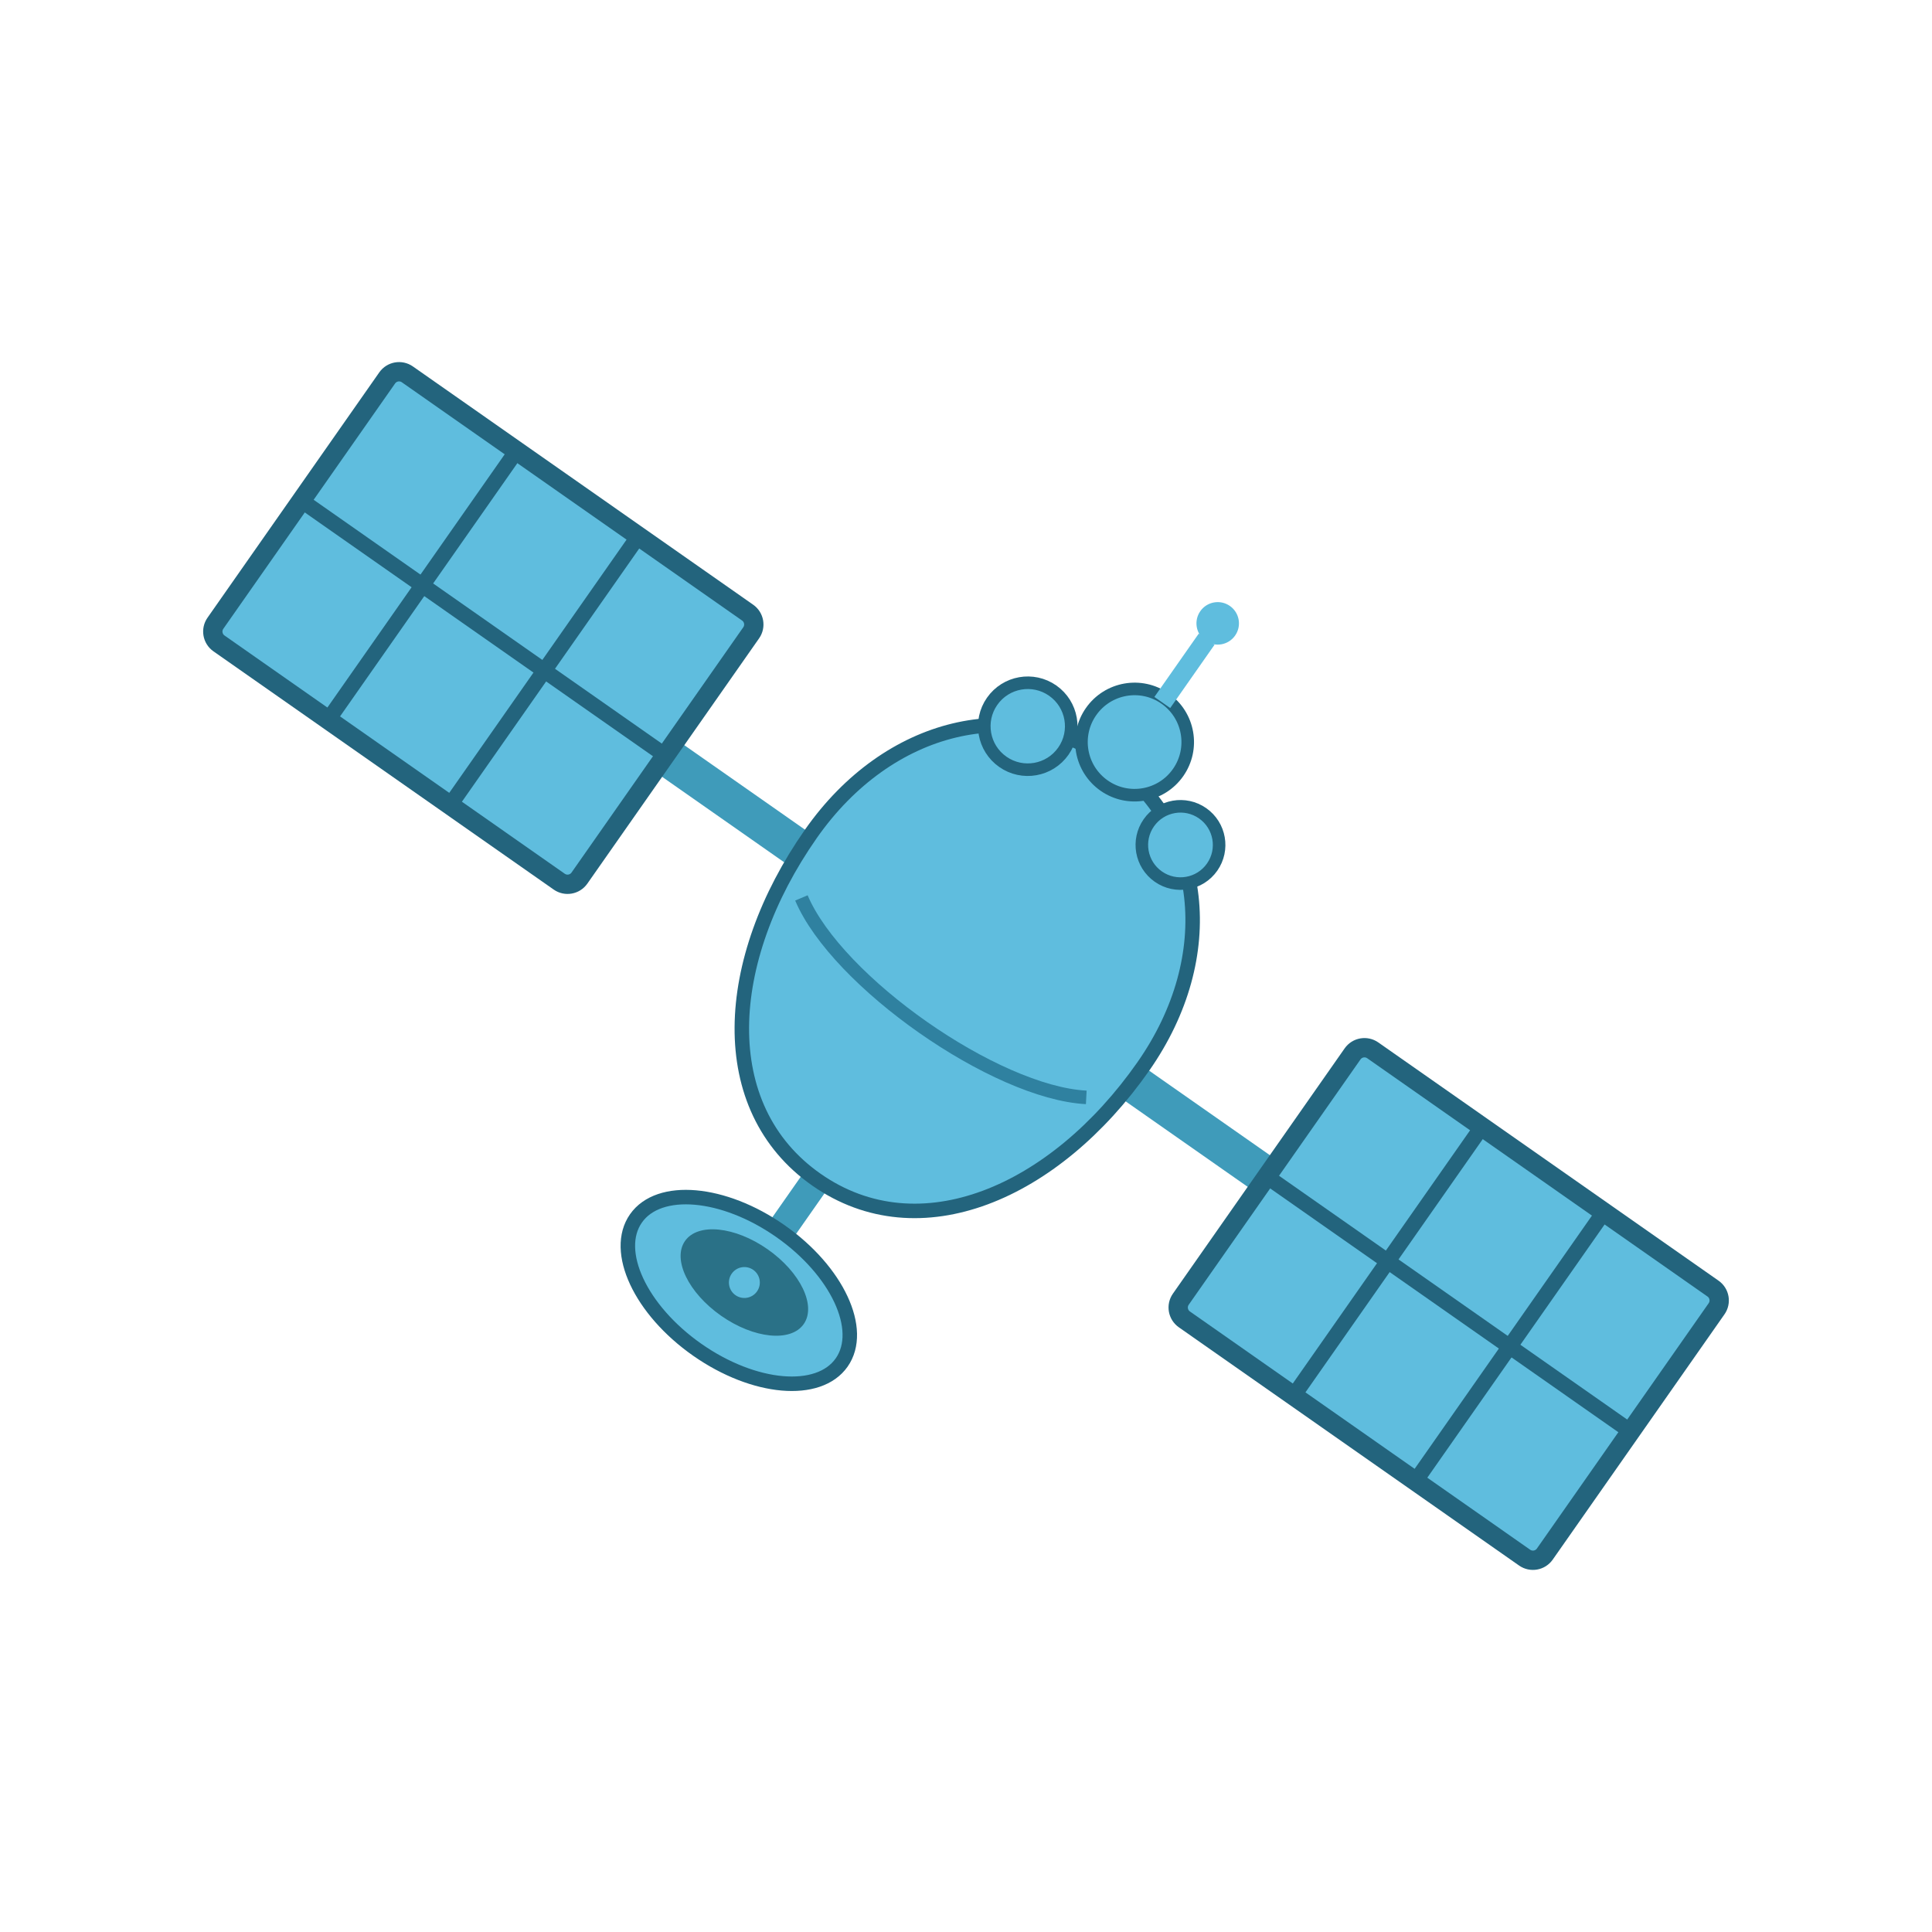
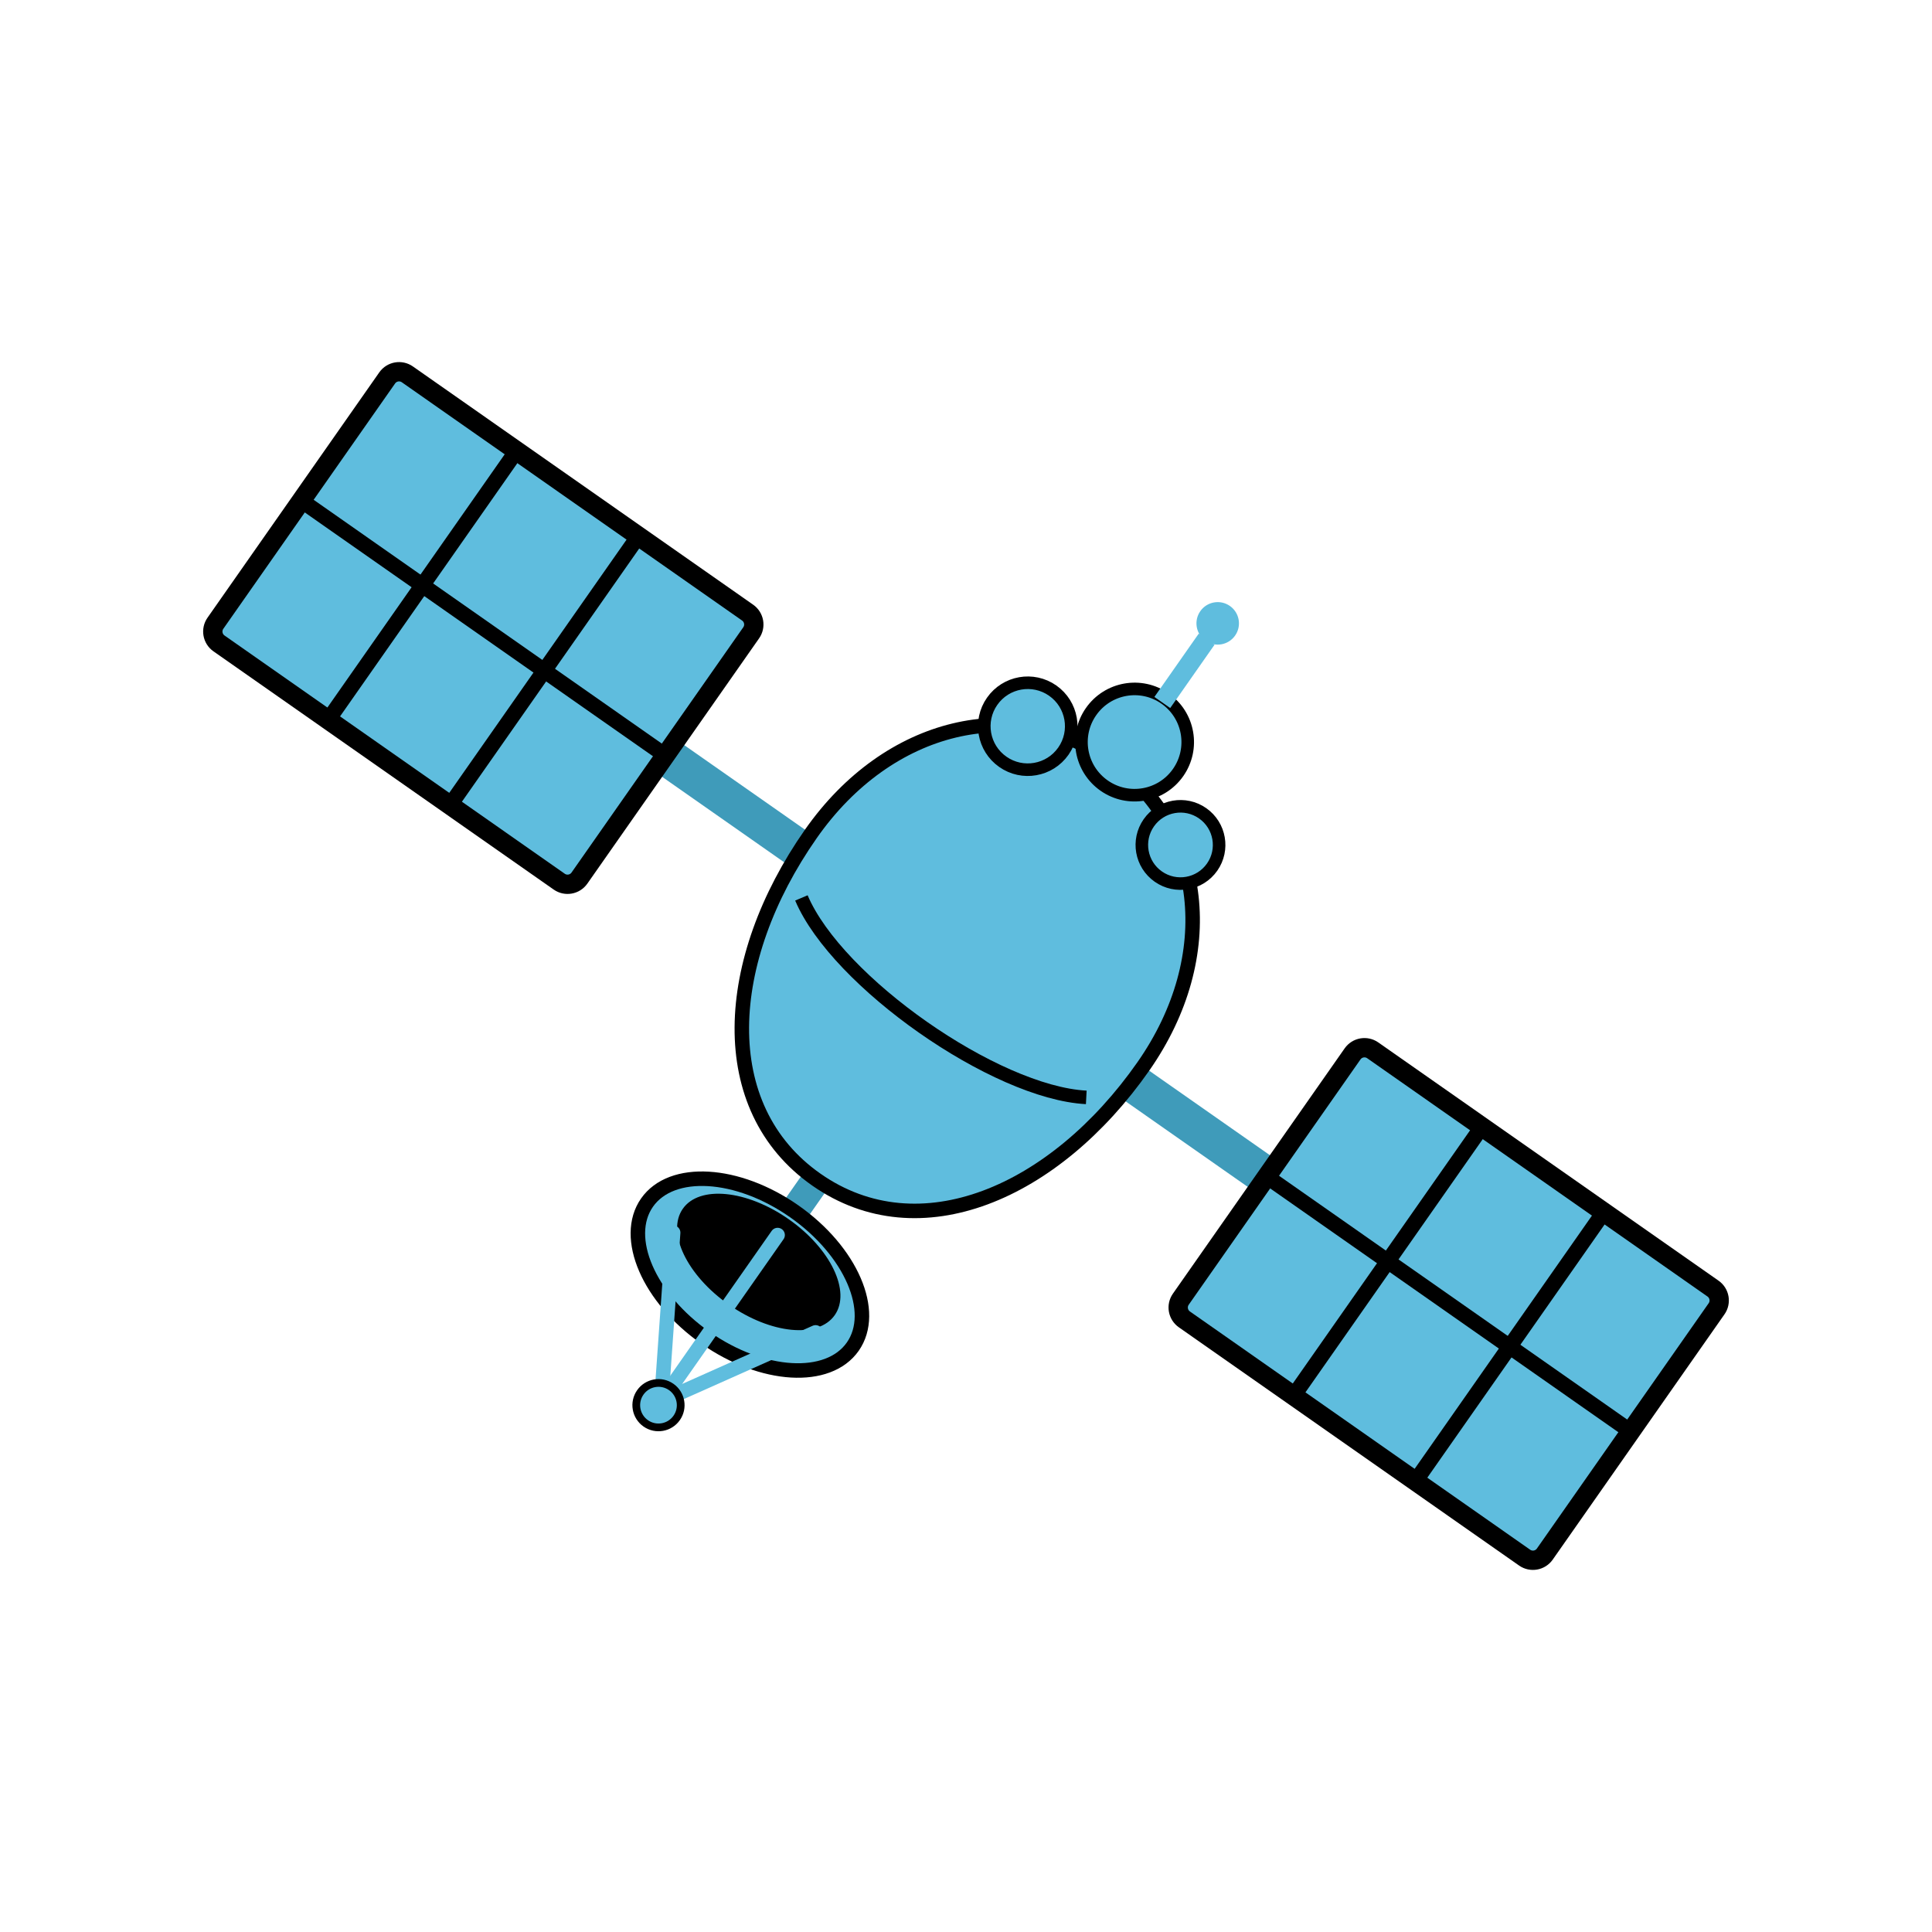
<svg xmlns="http://www.w3.org/2000/svg" viewBox="0 0 200 200" width="200" height="200">
  <g transform="rotate(35 100 100)">
    <rect x="60" y="98" width="22" height="4" rx="1" fill="#3f9bba" />
    <rect x="118" y="98" width="22" height="4" rx="1" fill="#3f9bba" />
-     <rect x="16" y="83" width="46" height="34" rx="1.5" fill="#5fbdde" stroke="#23647d" stroke-width="2" />
-     <g stroke="#23647d" stroke-width="1.6">
+     <rect x="16" y="83" width="46" height="34" rx="1.5" fill="#5fbdde" stroke="#000" stroke-width="2" />
+     <g stroke="#000" stroke-width="1.6">
      <line x1="31.3" y1="83" x2="31.3" y2="117" />
      <line x1="46.7" y1="83" x2="46.7" y2="117" />
      <line x1="16" y1="100" x2="62" y2="100" />
    </g>
-     <rect x="138" y="83" width="46" height="34" rx="1.5" fill="#5fbdde" stroke="#23647d" stroke-width="2" />
-     <g stroke="#23647d" stroke-width="1.6">
+     <rect x="138" y="83" width="46" height="34" rx="1.5" fill="#5fbdde" stroke="#000" stroke-width="2" />
+     <g stroke="#000" stroke-width="1.6">
      <line x1="153.3" y1="83" x2="153.3" y2="117" />
      <line x1="168.7" y1="83" x2="168.7" y2="117" />
      <line x1="138" y1="100" x2="184" y2="100" />
    </g>
-     <rect x="98.5" y="120" width="3" height="13" fill="#3f9bba" />
-     <ellipse cx="100" cy="141" rx="13" ry="7.5" fill="#5fbdde" stroke="#23647d" stroke-width="1.5" />
-     <ellipse cx="100" cy="140" rx="7.5" ry="4.2" fill="#2a7187" />
-     <circle cx="100" cy="140" r="1.6" fill="#5fbdde" />
-     <path d="M100,74              C112,74 121,84 121,98              C121,114 113,127 100,127              C87,127 79,114 79,98              C79,84 88,74 100,74 Z" fill="#5fbdde" stroke="#23647d" stroke-width="1.5" />
-     <path d="M82,104 C90,109 110,109 118,104" fill="none" stroke="#2f81a0" stroke-width="1.4" />
-     <circle cx="91" cy="76" r="4.5" fill="#5fbdde" stroke="#23647d" stroke-width="1.3" />
-     <circle cx="101" cy="71" r="5.5" fill="#5fbdde" stroke="#23647d" stroke-width="1.3" />
-     <circle cx="111" cy="77" r="4" fill="#5fbdde" stroke="#23647d" stroke-width="1.3" />
+     <rect x="98.5" y="121" width="3" height="11" fill="#3f9bba" />
+     <ellipse cx="100" cy="139" rx="13" ry="8" fill="#5fbdde" stroke="#000" stroke-width="1.5" />
+     <ellipse cx="100" cy="137.4" rx="9.6" ry="5.4" fill="#000" />
+     <g stroke="#5fbdde" stroke-width="1.5" stroke-linecap="round">
+       <line x1="91" y1="140" x2="100" y2="155" />
+       <line x1="109" y1="140" x2="100" y2="155" />
+       <line x1="100" y1="134" x2="100" y2="155" />
+     </g>
+     <circle cx="100" cy="155.5" r="2.3" fill="#5fbdde" stroke="#000" stroke-width="0.8" />
+     <path d="M100,74              C112,74 121,84 121,98              C121,114 113,127 100,127              C87,127 79,114 79,98              C79,84 88,74 100,74 Z" fill="#5fbdde" stroke="#000" stroke-width="1.5" />
+     <path d="M82,104 C90,109 110,109 118,104" fill="none" stroke="#000" stroke-width="1.4" />
+     <circle cx="91" cy="76" r="4.5" fill="#5fbdde" stroke="#000" stroke-width="1.3" />
+     <circle cx="101" cy="71" r="5.5" fill="#5fbdde" stroke="#000" stroke-width="1.3" />
+     <circle cx="111" cy="77" r="4" fill="#5fbdde" stroke="#000" stroke-width="1.3" />
    <line x1="101" y1="66" x2="101" y2="58" stroke="#5fbdde" stroke-width="2" />
    <circle cx="101" cy="56" r="2.2" fill="#5fbdde" />
  </g>
</svg>
